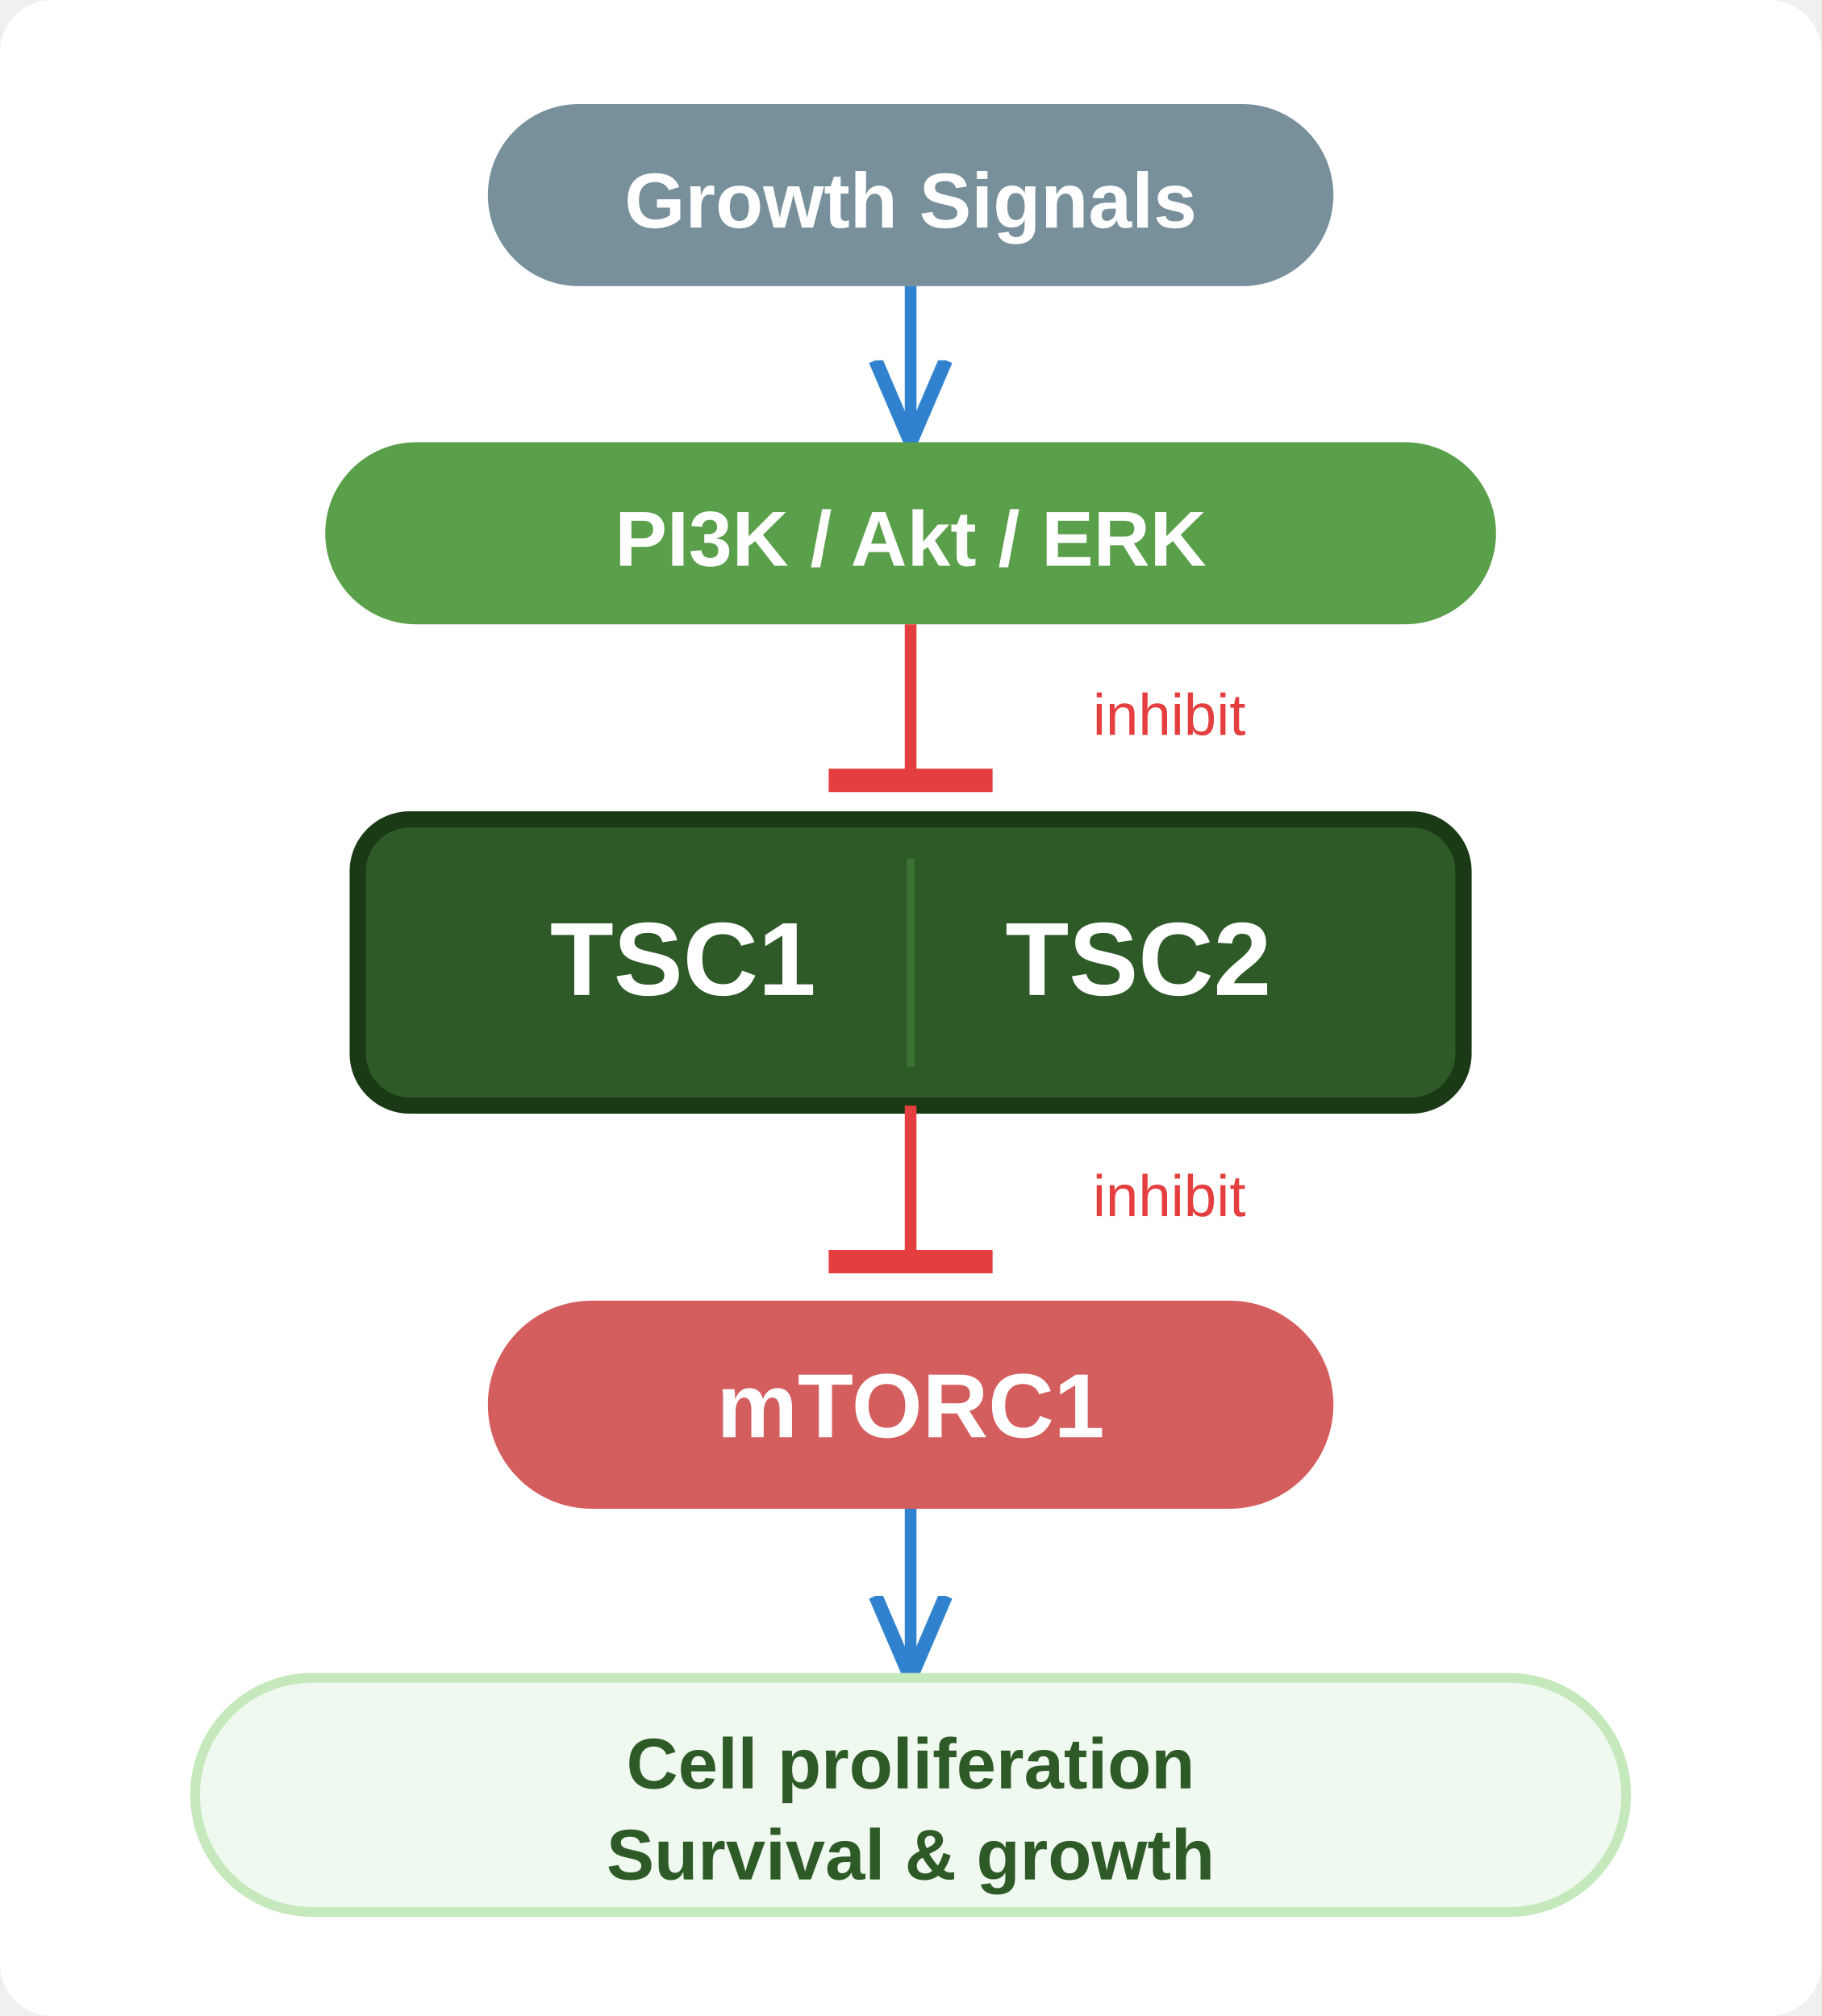
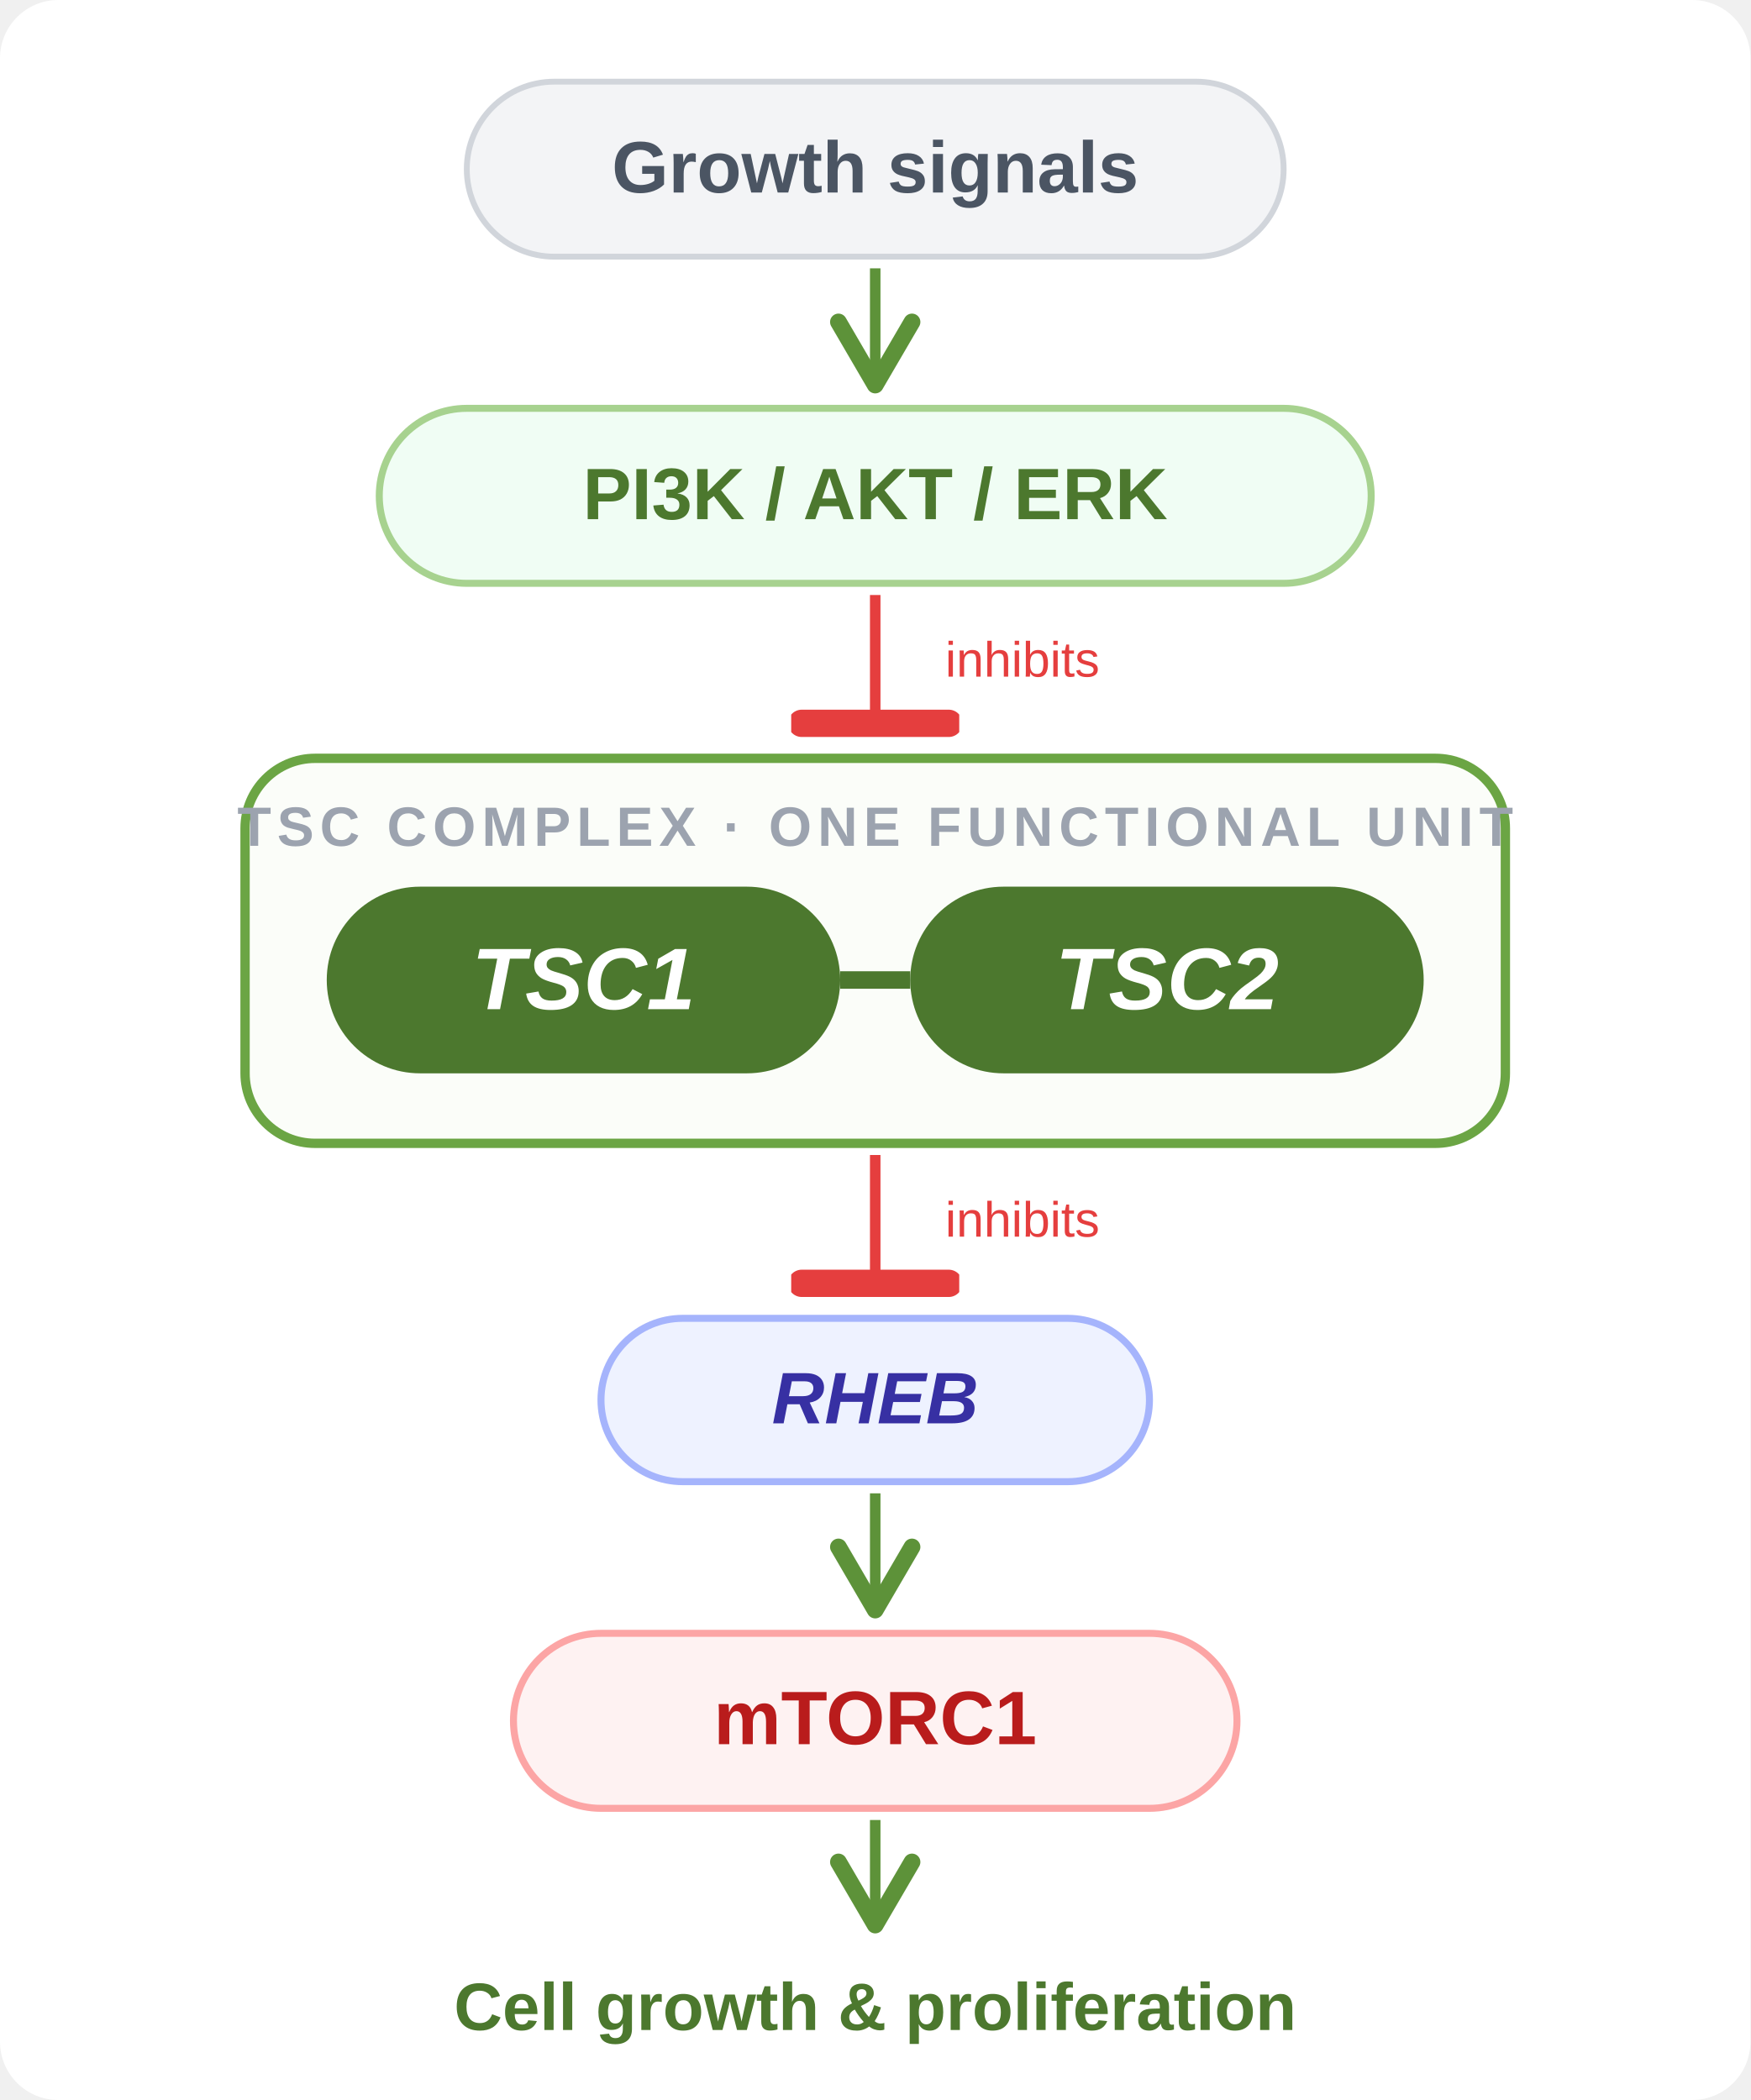
- <svg xmlns="http://www.w3.org/2000/svg" width="280" height="310" viewBox="0 0 280 310">
-   <style>
-   .node { font-family: Arial, sans-serif; font-weight: bold; fill: white; }
-   .label { font-family: Arial, sans-serif; font-size: 11px; fill: #555; }
- </style>
+ <svg xmlns="http://www.w3.org/2000/svg" width="300" height="360" viewBox="0 0 300 360" font-family="system-ui, -apple-system, 'Segoe UI', Arial, sans-serif">
  <defs>
-     <marker id="arrowBlue" markerWidth="8" markerHeight="8" refX="7" refY="4" orient="auto">
-       <path d="M0,1 L7,4 L0,7" fill="none" stroke="#3182ce" stroke-width="1.2" />
+     <marker id="arrowGreen" markerWidth="9" markerHeight="9" refX="7" refY="4.5" orient="auto">
+       <path d="M1,1 L7,4.5 L1,8" fill="none" stroke="#5d9239" stroke-width="1.6" stroke-linecap="round" stroke-linejoin="round" />
    </marker>
-     <marker id="flatRed" markerWidth="2" markerHeight="14" refX="1" refY="7" orient="auto">
-       <line x1="1" y1="0" x2="1" y2="14" stroke="#e53e3e" stroke-width="2.5" stroke-linecap="round" />
+     <marker id="barRed" markerWidth="3" markerHeight="16" refX="1.5" refY="8" orient="auto">
+       <line x1="1.5" y1="1" x2="1.5" y2="15" stroke="#e53e3e" stroke-width="2.6" stroke-linecap="round" />
    </marker>
  </defs>
-   <rect width="100%" height="100%" fill="white" rx="8" />
-   <rect x="75" y="16" width="130" height="28" rx="14" fill="#78909c" />
-   <text x="140" y="35" text-anchor="middle" class="node" style="font-size: 12px;">Growth Signals</text>
-   <line x1="140" y1="44" x2="140" y2="68" stroke="#3182ce" stroke-width="1.8" marker-end="url(#arrowBlue)" />
-   <rect x="50" y="68" width="180" height="28" rx="14" fill="#5a9f4a" />
-   <text x="140" y="87" text-anchor="middle" class="node" style="font-size: 12px;">PI3K / Akt / ERK</text>
-   <line x1="140" y1="96" x2="140" y2="120" stroke="#e53e3e" stroke-width="1.8" marker-end="url(#flatRed)" />
-   <text x="168" y="113" class="label" style="font-size: 9px; fill: #e53e3e;">inhibit</text>
-   <rect x="55" y="126" width="170" height="44" rx="8" fill="#2d5a27" stroke="#1a3a15" stroke-width="2.5" />
-   <text x="105" y="153" text-anchor="middle" class="node" style="font-size: 16px;">TSC1</text>
-   <line x1="140" y1="132" x2="140" y2="164" stroke="#4a8c3f" stroke-width="1.2" opacity="0.5" />
-   <text x="175" y="153" text-anchor="middle" class="node" style="font-size: 16px;">TSC2</text>
-   <line x1="140" y1="170" x2="140" y2="194" stroke="#e53e3e" stroke-width="1.8" marker-end="url(#flatRed)" />
-   <text x="168" y="187" class="label" style="font-size: 9px; fill: #e53e3e;">inhibit</text>
-   <rect x="75" y="200" width="130" height="32" rx="16" fill="#d45d5d" />
-   <text x="140" y="221" text-anchor="middle" class="node" style="font-size: 14px;">mTORC1</text>
-   <line x1="140" y1="232" x2="140" y2="258" stroke="#3182ce" stroke-width="1.8" marker-end="url(#arrowBlue)" />
-   <rect x="30" y="258" width="220" height="36" rx="18" fill="#f0f9ef" stroke="#c5e8bc" stroke-width="1.5" />
-   <text x="140" y="275" text-anchor="middle" style="font-family: Arial, sans-serif; font-size: 11px; fill: #2d5a27; font-weight: bold;">Cell proliferation</text>
-   <text x="140" y="289" text-anchor="middle" style="font-family: Arial, sans-serif; font-size: 11px; fill: #2d5a27; font-weight: bold;">Survival &amp; growth</text>
+   <rect width="100%" height="100%" fill="white" rx="10" />
+   <rect x="80" y="14" width="140" height="30" rx="15" fill="#f3f4f6" stroke="#d1d5db" stroke-width="1" />
+   <text x="150" y="33" text-anchor="middle" font-size="12.5" font-weight="600" fill="#4b5563">Growth signals</text>
+   <line x1="150" y1="46" x2="150" y2="66" stroke="#5d9239" stroke-width="1.8" marker-end="url(#arrowGreen)" />
+   <rect x="65" y="70" width="170" height="30" rx="15" fill="#f0fdf4" stroke="#a7d28f" stroke-width="1.2" />
+   <text x="150" y="89" text-anchor="middle" font-size="12.5" font-weight="600" fill="#4c782e">PI3K / AKT / ERK</text>
+   <line x1="150" y1="102" x2="150" y2="124" stroke="#e53e3e" stroke-width="1.8" marker-end="url(#barRed)" />
+   <rect x="42" y="130" width="216" height="66" rx="12" fill="#fbfdf9" stroke="#6ba544" stroke-width="1.6" />
+   <text x="150" y="145" text-anchor="middle" font-size="9.5" font-weight="600" fill="#9ca3af" letter-spacing="1">TSC COMPLEX · ONE FUNCTIONAL UNIT</text>
+   <rect x="56" y="152" width="88" height="32" rx="16" fill="#4c782e" />
+   <text x="100" y="173" text-anchor="middle" font-size="15" font-weight="700" fill="white" font-style="italic">TSC1</text>
+   <rect x="156" y="152" width="88" height="32" rx="16" fill="#4c782e" />
+   <text x="200" y="173" text-anchor="middle" font-size="15" font-weight="700" fill="white" font-style="italic">TSC2</text>
+   <line x1="144" y1="168" x2="156" y2="168" stroke="#4c782e" stroke-width="3" />
+   <line x1="150" y1="198" x2="150" y2="220" stroke="#e53e3e" stroke-width="1.8" marker-end="url(#barRed)" />
+   <rect x="103" y="226" width="94" height="28" rx="14" fill="#eef2ff" stroke="#a5b4fc" stroke-width="1.2" />
+   <text x="150" y="244" text-anchor="middle" font-size="12.5" font-weight="600" fill="#3730a3" font-style="italic">RHEB</text>
+   <line x1="150" y1="256" x2="150" y2="276" stroke="#5d9239" stroke-width="1.8" marker-end="url(#arrowGreen)" />
+   <rect x="88" y="280" width="124" height="30" rx="15" fill="#fef2f2" stroke="#fca5a5" stroke-width="1.2" />
+   <text x="150" y="299" text-anchor="middle" font-size="13" font-weight="700" fill="#b91c1c">mTORC1</text>
+   <line x1="150" y1="312" x2="150" y2="330" stroke="#5d9239" stroke-width="1.8" marker-end="url(#arrowGreen)" />
+   <text x="150" y="348" text-anchor="middle" font-size="11.5" font-weight="600" fill="#4c782e">Cell growth &amp; proliferation</text>
+   <text x="162" y="116" font-size="8.5" fill="#e53e3e">inhibits</text>
+   <text x="162" y="212" font-size="8.5" fill="#e53e3e">inhibits</text>
</svg>
